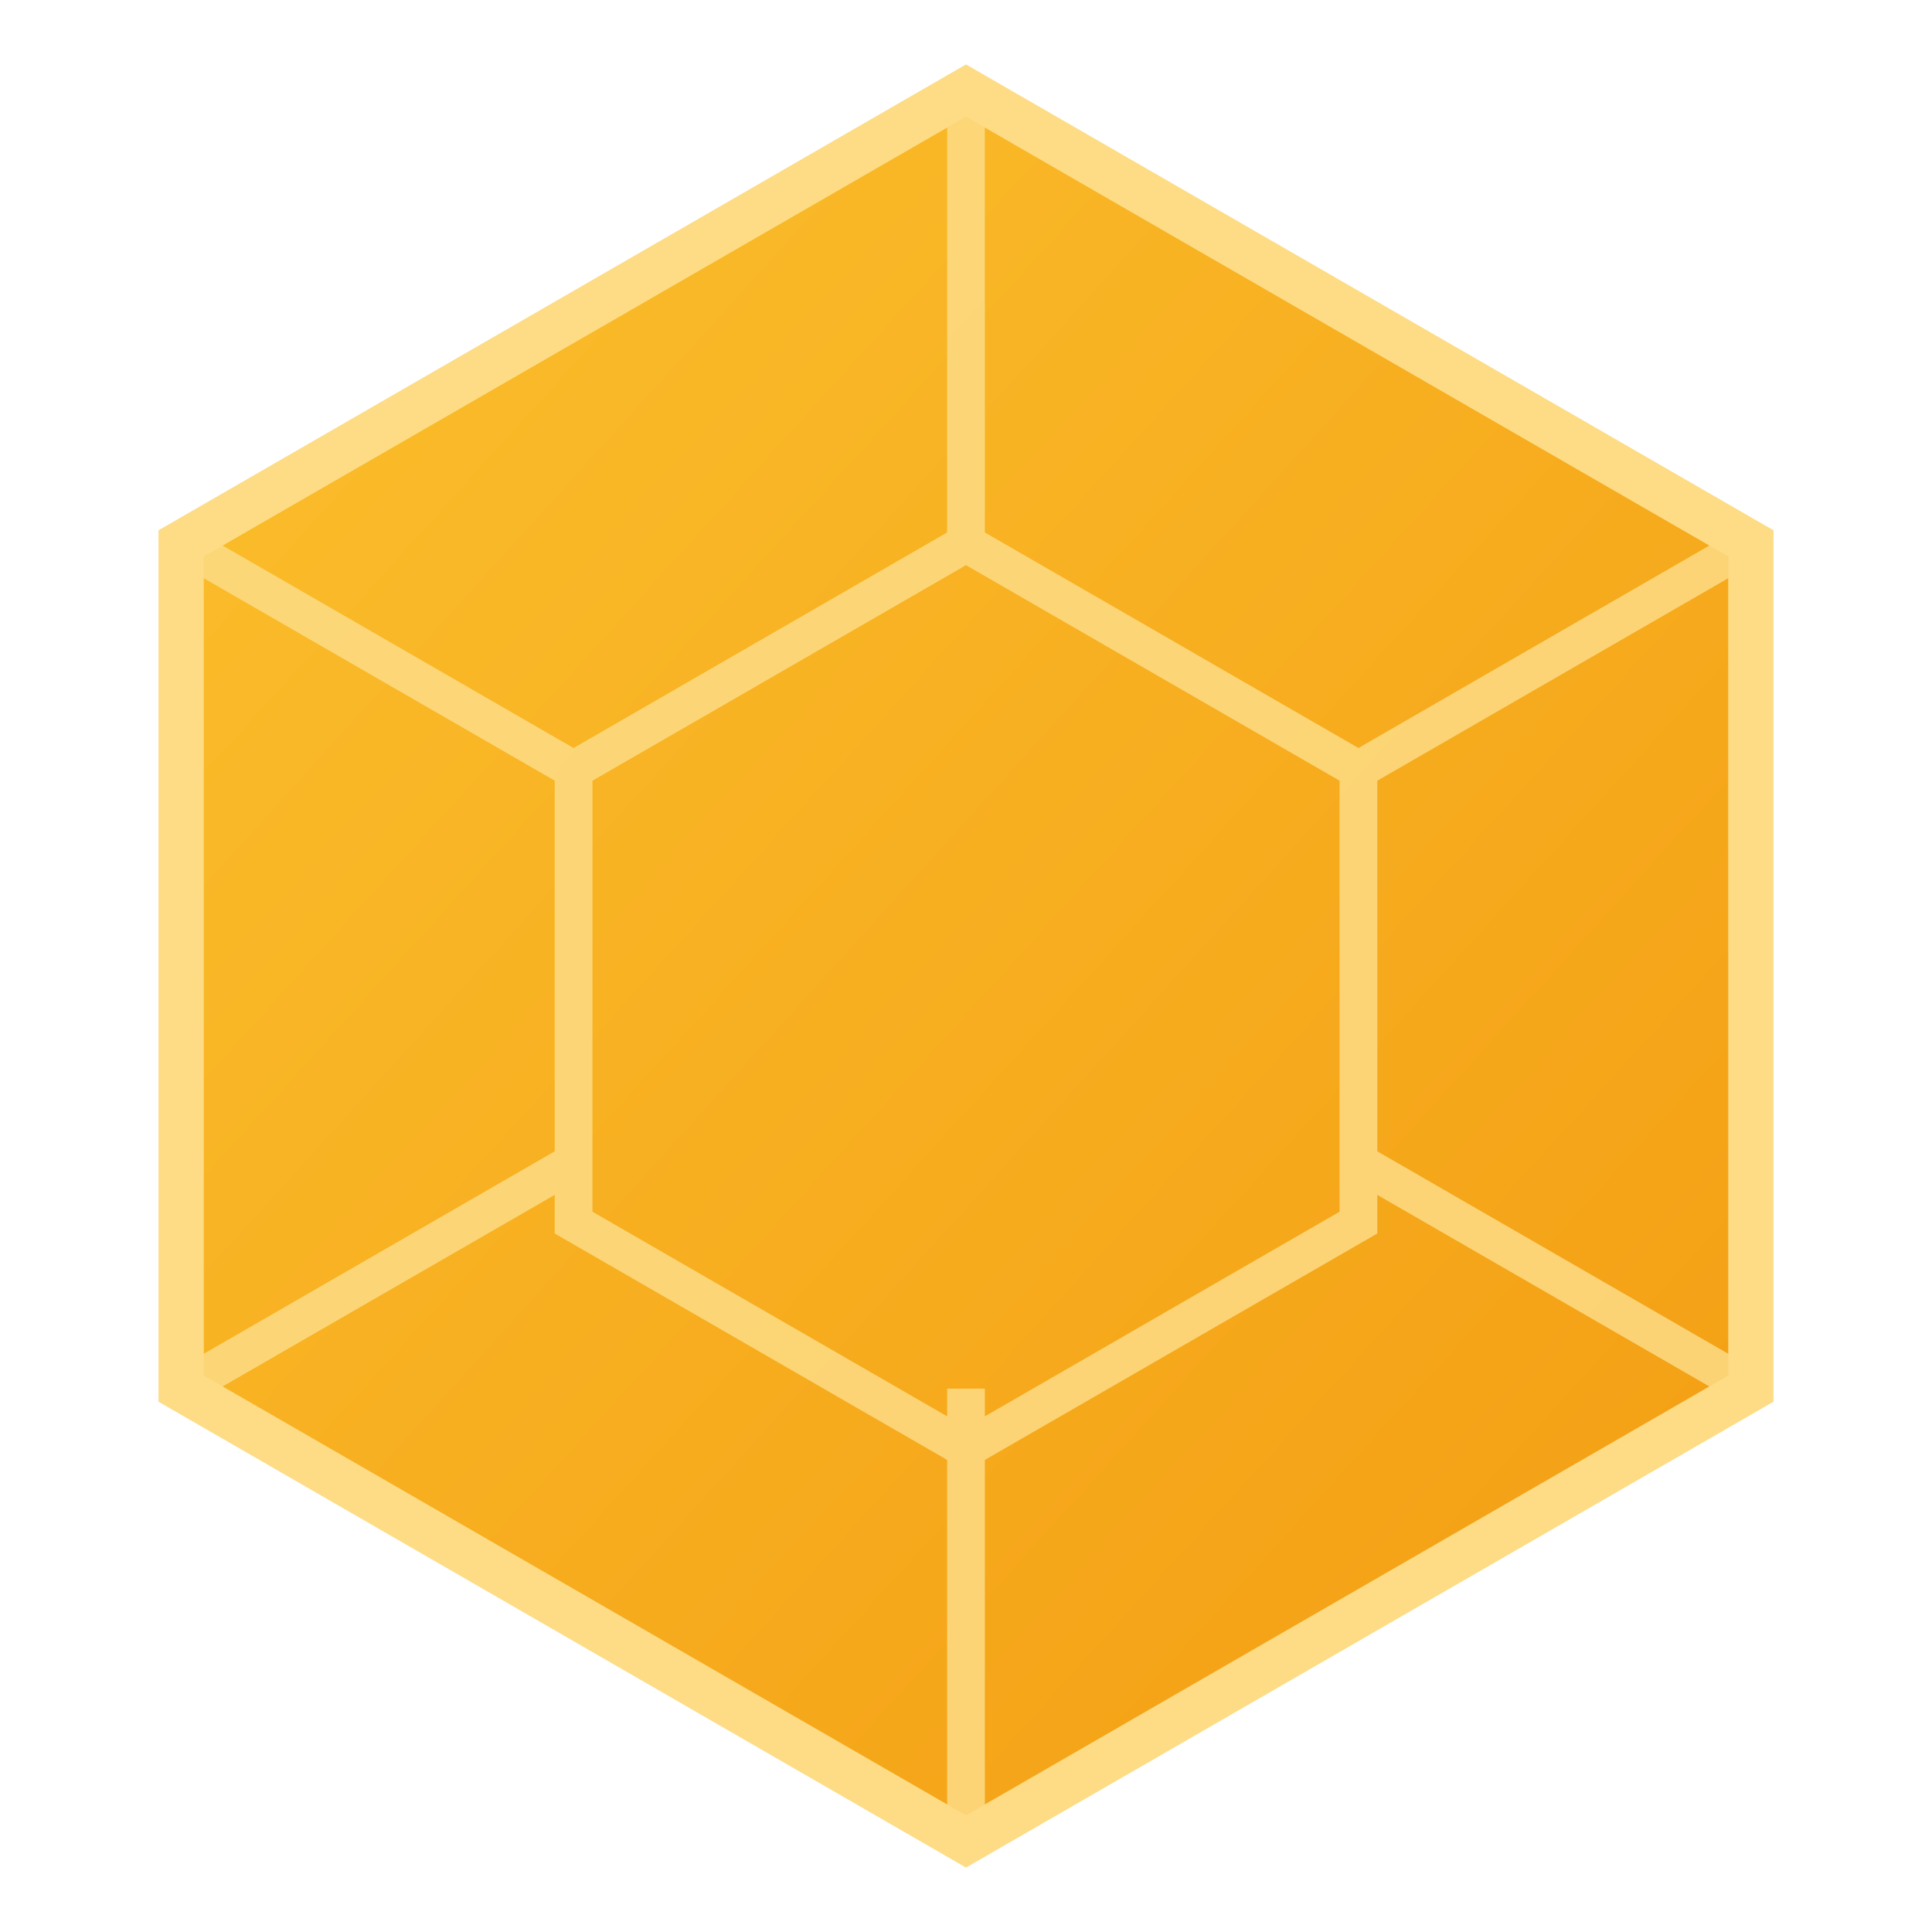
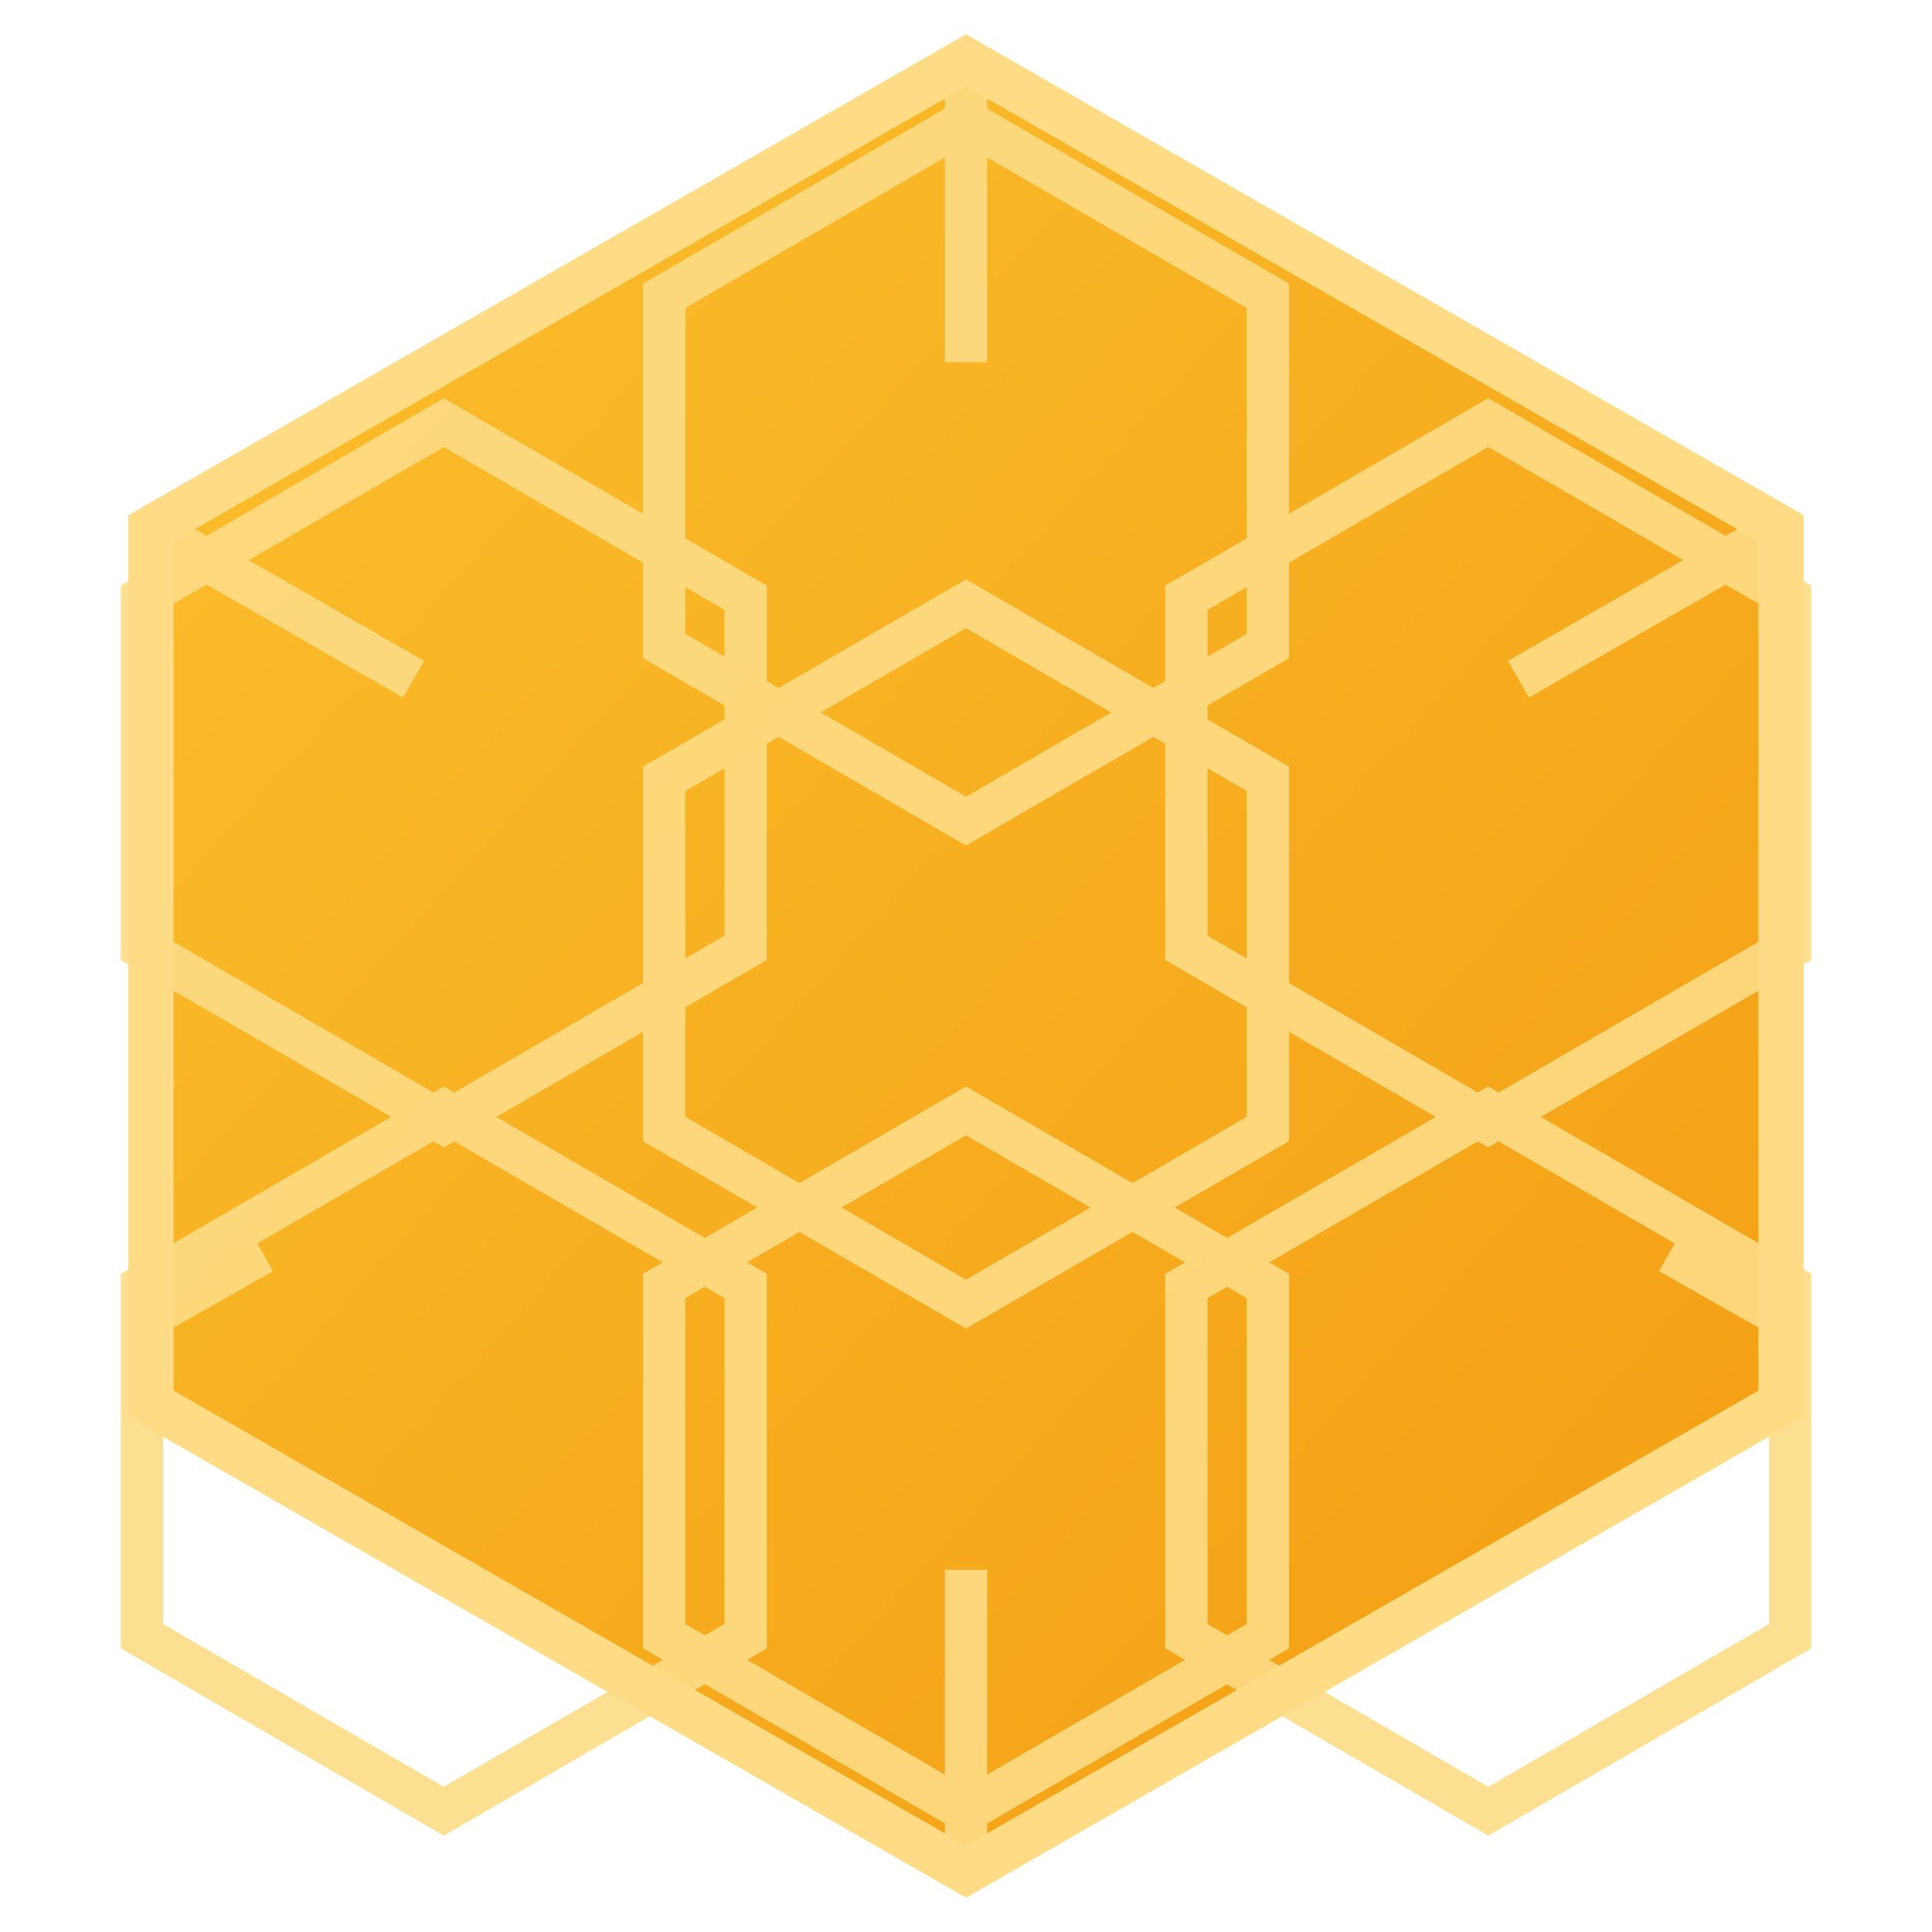
<svg xmlns="http://www.w3.org/2000/svg" viewBox="0 0 64 64">
  <defs>
    <linearGradient id="hex" x1="0" y1="0" x2="1" y2="1">
      <stop offset="0" stop-color="#fbc02d" />
      <stop offset="1" stop-color="#f39c12" />
    </linearGradient>
  </defs>
-   <path d="M32 3 58 18v28L32 61 6 46V18L32 3Z" fill="url(#hex)" stroke="#fddc85" stroke-width="1.5" />
-   <g fill="none" stroke="#fddc85" stroke-width="1.25" opacity=".85">
-     <path d="M32 3v15M32 46v15M6 18l13 7.5M45 38.5 58 46M58 18l-13 7.5M19 38.5 6 46" />
-     <path d="M32 18 45 25.5v15L32 48l-13-7.5v-15L32 18Z" />
+   <path d="M32 2 59 17.5v29L32 62 5 46.5v-29L32 2Z" fill="url(#hex)" stroke="#fddc85" stroke-width="1.5" />
+   <g fill="none" stroke="#fddc85" stroke-width="1.4" opacity=".9">
+     <path d="M32 2v10M32 52v10M5 17.5l8.7 5M55.3 41.5l3.7 2.1M59 17.5l-8.7 5M8.7 41.5 5 43.6" />
+     <path d="M32 20 42 25.8v11.6L32 43.2l-10-5.8V25.8L32 20Z" />
+     <path d="M32 4 42 9.8v11.6L32 27.2l-10-5.8V9.8L32 4Z" />
+     <path d="M32 36.8 42 42.6v11.6L32 60l-10-5.8V42.6L32 36.8Z" />
+     <path d="M49.3 14 59.3 19.8v11.6l-10 5.8-10-5.8V19.8l10-5.8Z" />
+     <path d="M49.3 36.8 59.3 42.6v11.6l-10 5.8-10-5.8V42.6l10-5.8Z" />
+     <path d="M14.7 14 24.7 19.8v11.6l-10 5.8-10-5.8V19.8l10-5.8Z" />
+     <path d="M14.7 36.8 24.7 42.6v11.6l-10 5.8-10-5.8V42.6l10-5.8Z" />
  </g>
</svg>
